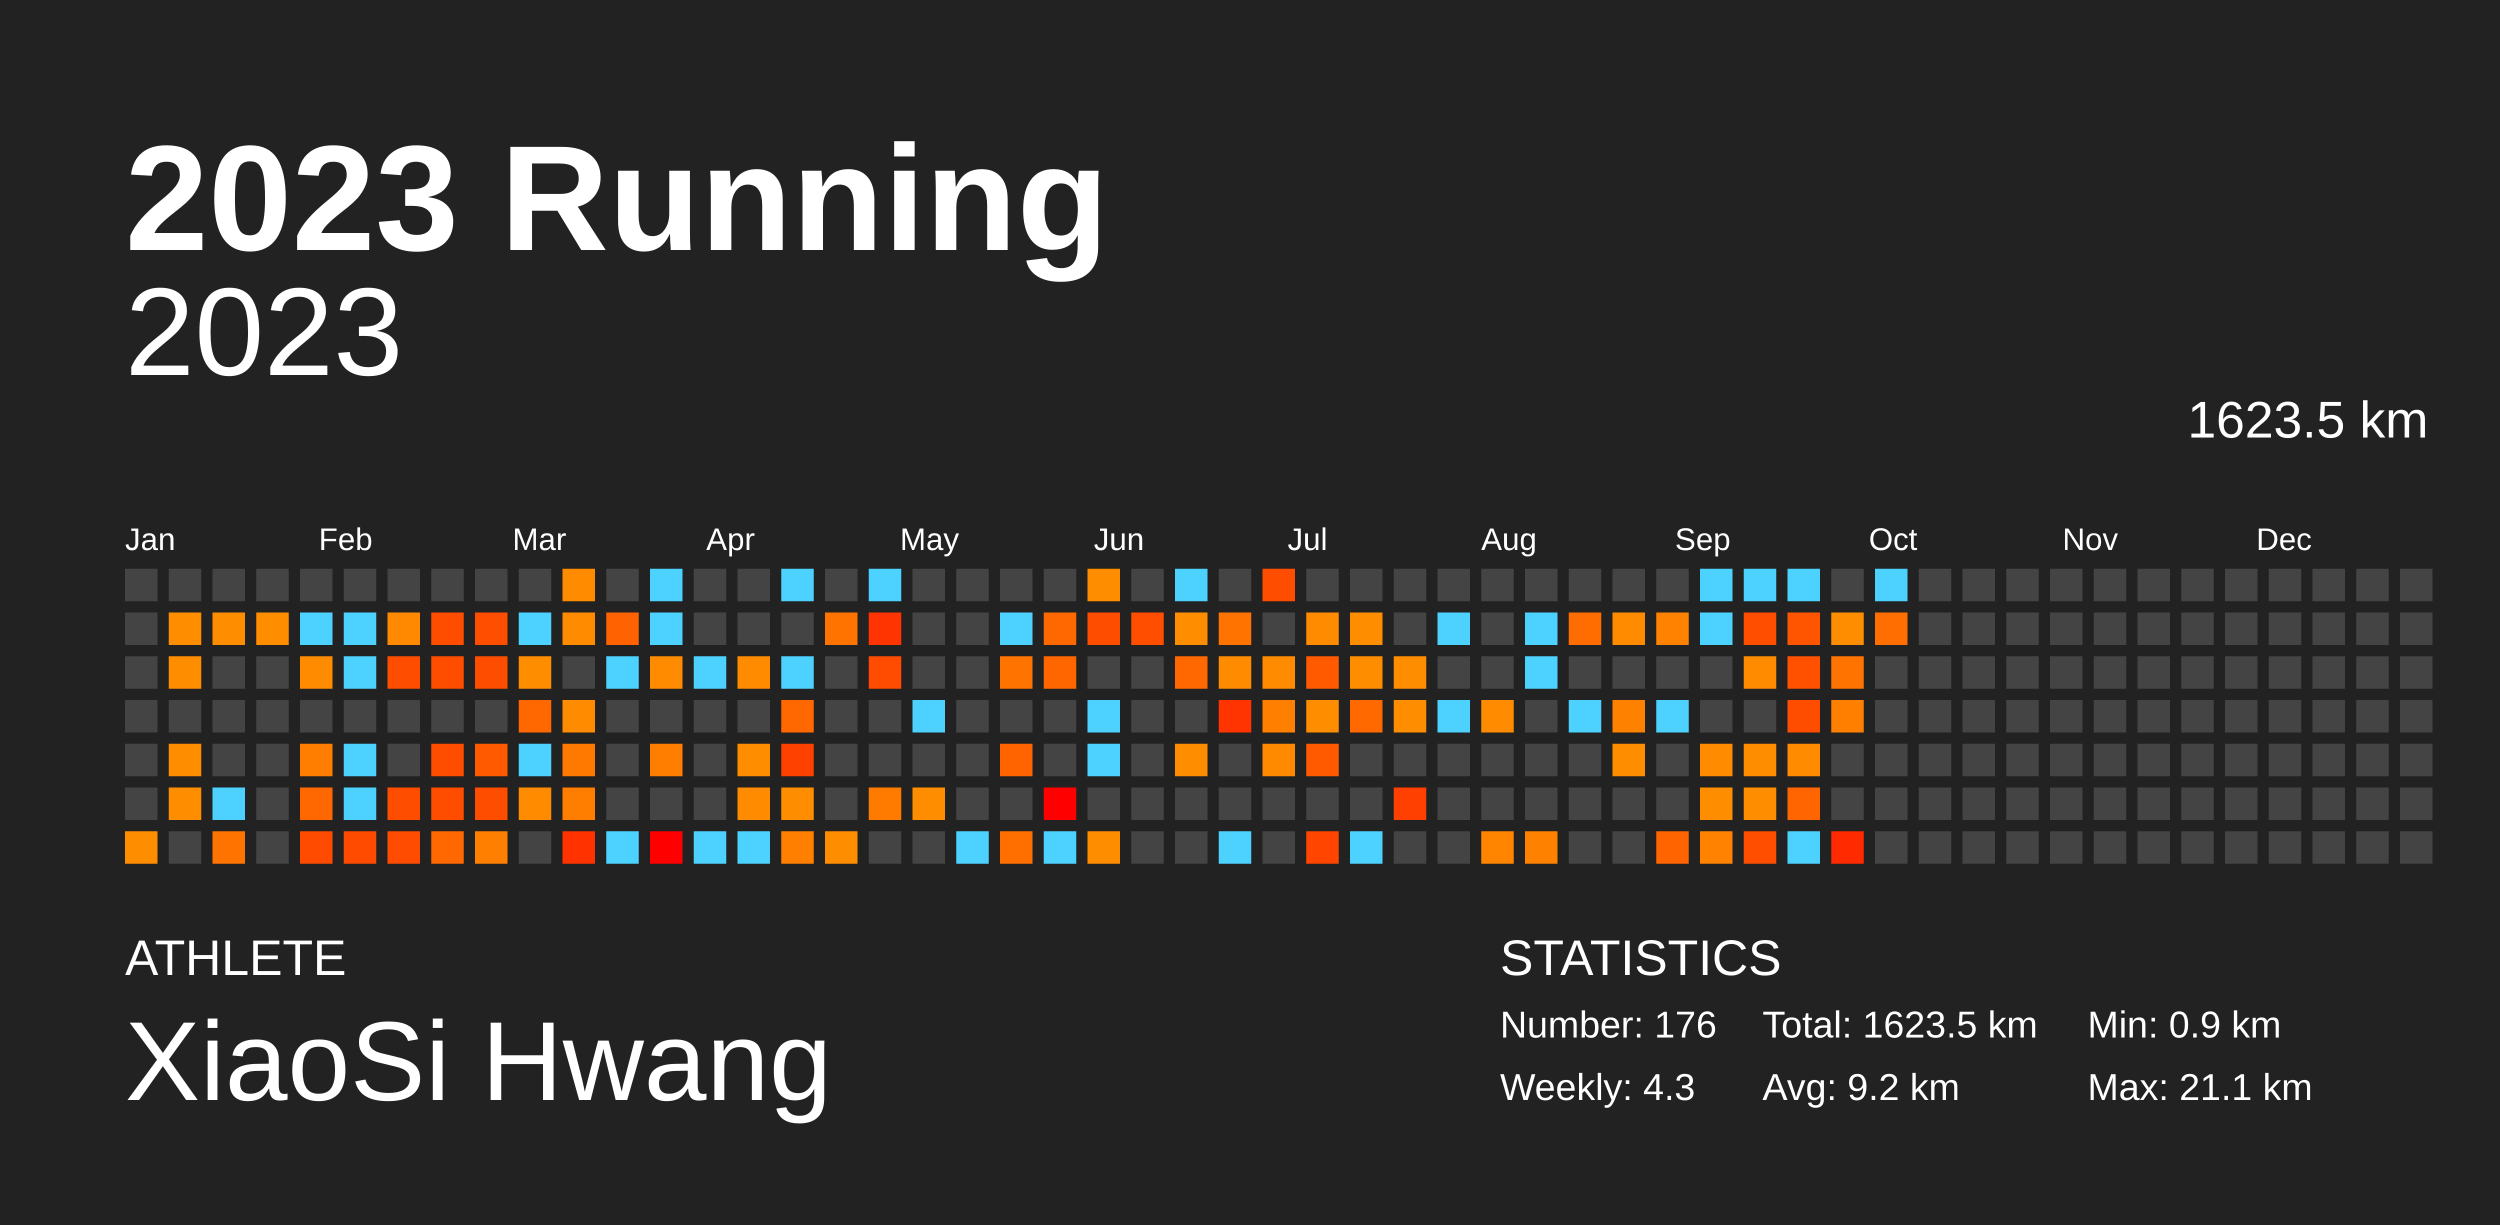
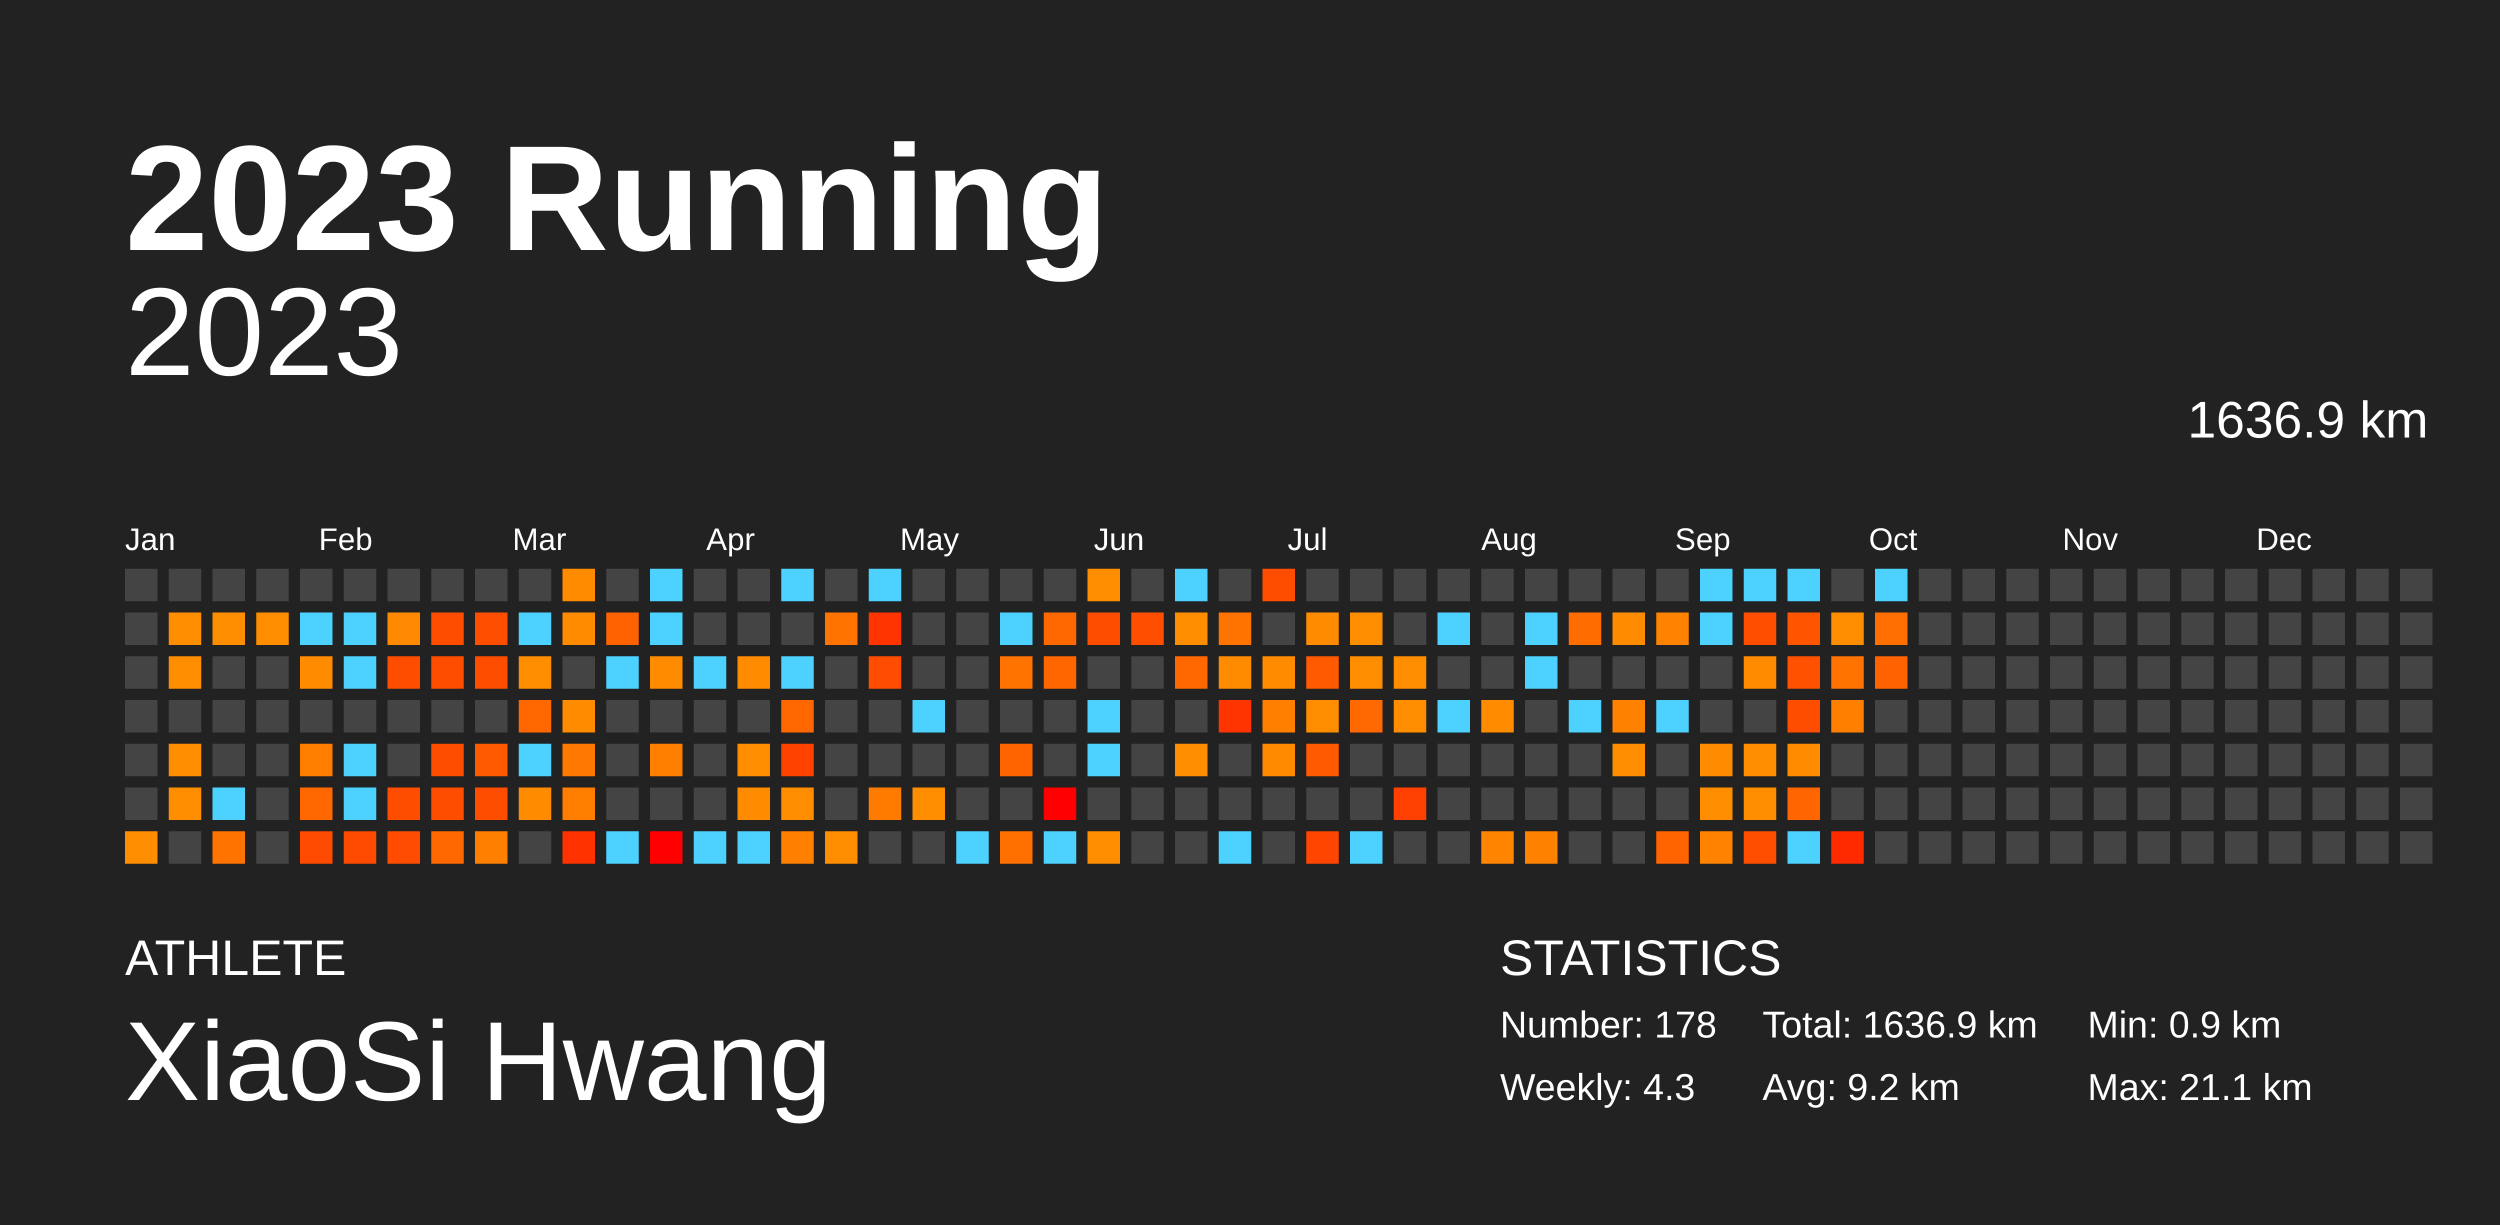
<svg xmlns="http://www.w3.org/2000/svg" baseProfile="full" height="98mm" version="1.1" viewBox="0,0,200,98" width="200mm">
  <defs />
  <rect fill="#222222" height="98" width="200" x="0" y="0" />
  <text fill="#FFFFFF" style="font-size:12px; font-family:Arial; font-weight:bold;" x="10" y="20">2023 Running</text>
  <text fill="#FFFFFF" style="font-size:4px; font-family:Arial" x="10" y="78">ATHLETE</text>
  <text fill="#FFFFFF" style="font-size:9px; font-family:Arial" x="10" y="88">XiaoSi Hwang</text>
  <text fill="#FFFFFF" style="font-size:4px; font-family:Arial" x="120" y="78">STATISTICS</text>
-   <text fill="#FFFFFF" style="font-size:3px; font-family:Arial" x="120" y="83">Number: 176</text>
+   <text fill="#FFFFFF" style="font-size:3px; font-family:Arial" x="120" y="83">Number: 178</text>
  <text fill="#FFFFFF" style="font-size:3px; font-family:Arial" x="120" y="88">Weekly: 4.3</text>
-   <text fill="#FFFFFF" style="font-size:3px; font-family:Arial" x="141" y="83">Total: 1623.5 km</text>
+   <text fill="#FFFFFF" style="font-size:3px; font-family:Arial" x="141" y="83">Total: 1636.9 km</text>
  <text fill="#FFFFFF" style="font-size:3px; font-family:Arial" x="141" y="88">Avg: 9.2 km</text>
  <text fill="#FFFFFF" style="font-size:3px; font-family:Arial" x="167" y="83">Min: 0.9 km</text>
  <text fill="#FFFFFF" style="font-size:3px; font-family:Arial" x="167" y="88">Max: 21.1 km</text>
  <text alignment-baseline="hanging" fill="#FFFFFF" style="font-size:10.0px; font-family:Arial;" x="10" y="30">2023</text>
-   <text alignment-baseline="hanging" fill="#FFFFFF" style="font-size:4.125px; font-family:Arial;" x="175" y="35">1623.5 km</text>
+   <text alignment-baseline="hanging" fill="#FFFFFF" style="font-size:4.125px; font-family:Arial;" x="175" y="35">1636.9 km</text>
  <text fill="#FFFFFF" style="font-size:2.5px; font-family:Arial" x="10.0" y="44">Jan</text>
  <text fill="#FFFFFF" style="font-size:2.5px; font-family:Arial" x="25.5" y="44">Feb</text>
  <text fill="#FFFFFF" style="font-size:2.5px; font-family:Arial" x="41.0" y="44">Mar</text>
  <text fill="#FFFFFF" style="font-size:2.5px; font-family:Arial" x="56.5" y="44">Apr</text>
  <text fill="#FFFFFF" style="font-size:2.5px; font-family:Arial" x="72.0" y="44">May</text>
  <text fill="#FFFFFF" style="font-size:2.5px; font-family:Arial" x="87.5" y="44">Jun</text>
  <text fill="#FFFFFF" style="font-size:2.5px; font-family:Arial" x="103.0" y="44">Jul</text>
  <text fill="#FFFFFF" style="font-size:2.5px; font-family:Arial" x="118.5" y="44">Aug</text>
  <text fill="#FFFFFF" style="font-size:2.5px; font-family:Arial" x="134.0" y="44">Sep</text>
  <text fill="#FFFFFF" style="font-size:2.5px; font-family:Arial" x="149.5" y="44">Oct</text>
  <text fill="#FFFFFF" style="font-size:2.5px; font-family:Arial" x="165.0" y="44">Nov</text>
  <text fill="#FFFFFF" style="font-size:2.5px; font-family:Arial" x="180.5" y="44">Dec</text>
  <rect fill="#444444" height="2.6" width="2.6" x="10.0" y="45.5" />
  <rect fill="#444444" height="2.6" width="2.6" x="10.0" y="49.0" />
  <rect fill="#444444" height="2.6" width="2.6" x="10.0" y="52.5" />
  <rect fill="#444444" height="2.6" width="2.6" x="10.0" y="56.0" />
  <rect fill="#444444" height="2.6" width="2.6" x="10.0" y="59.5" />
  <rect fill="#444444" height="2.6" width="2.6" x="10.0" y="63.0" />
  <rect fill="#ff8d00" height="2.6" width="2.6" x="10.0" y="66.5" />
  <rect fill="#444444" height="2.6" width="2.6" x="13.5" y="45.5" />
  <rect fill="#ff8d00" height="2.6" width="2.6" x="13.5" y="49.0" />
  <rect fill="#ff8d00" height="2.6" width="2.6" x="13.5" y="52.5" />
  <rect fill="#444444" height="2.6" width="2.6" x="13.5" y="56.0" />
  <rect fill="#ff8d00" height="2.6" width="2.6" x="13.5" y="59.5" />
  <rect fill="#ff8d00" height="2.6" width="2.6" x="13.5" y="63.0" />
  <rect fill="#444444" height="2.6" width="2.6" x="13.5" y="66.5" />
  <rect fill="#444444" height="2.6" width="2.6" x="17.0" y="45.5" />
  <rect fill="#ff8d00" height="2.6" width="2.6" x="17.0" y="49.0" />
  <rect fill="#444444" height="2.6" width="2.6" x="17.0" y="52.5" />
  <rect fill="#444444" height="2.6" width="2.6" x="17.0" y="56.0" />
  <rect fill="#444444" height="2.6" width="2.6" x="17.0" y="59.5" />
  <rect fill="#4dd2ff" height="2.6" width="2.6" x="17.0" y="63.0" />
  <rect fill="#ff7300" height="2.6" width="2.6" x="17.0" y="66.5" />
  <rect fill="#444444" height="2.6" width="2.6" x="20.5" y="45.5" />
  <rect fill="#ff8d00" height="2.6" width="2.6" x="20.5" y="49.0" />
  <rect fill="#444444" height="2.6" width="2.6" x="20.5" y="52.5" />
  <rect fill="#444444" height="2.6" width="2.6" x="20.5" y="56.0" />
  <rect fill="#444444" height="2.6" width="2.6" x="20.5" y="59.5" />
  <rect fill="#444444" height="2.6" width="2.6" x="20.5" y="63.0" />
  <rect fill="#444444" height="2.6" width="2.6" x="20.5" y="66.5" />
  <rect fill="#444444" height="2.6" width="2.6" x="24.0" y="45.5" />
  <rect fill="#4dd2ff" height="2.6" width="2.6" x="24.0" y="49.0" />
  <rect fill="#ff8c00" height="2.6" width="2.6" x="24.0" y="52.5" />
  <rect fill="#444444" height="2.6" width="2.6" x="24.0" y="56.0" />
  <rect fill="#ff7e00" height="2.6" width="2.6" x="24.0" y="59.5" />
  <rect fill="#ff6700" height="2.6" width="2.6" x="24.0" y="63.0" />
  <rect fill="#ff4b00" height="2.6" width="2.6" x="24.0" y="66.5" />
  <rect fill="#444444" height="2.6" width="2.6" x="27.5" y="45.5" />
  <rect fill="#4dd2ff" height="2.6" width="2.6" x="27.5" y="49.0" />
  <rect fill="#4dd2ff" height="2.6" width="2.6" x="27.5" y="52.5" />
  <rect fill="#444444" height="2.6" width="2.6" x="27.5" y="56.0" />
  <rect fill="#4dd2ff" height="2.6" width="2.6" x="27.5" y="59.5" />
  <rect fill="#4dd2ff" height="2.6" width="2.6" x="27.5" y="63.0" />
  <rect fill="#ff4b00" height="2.6" width="2.6" x="27.5" y="66.5" />
  <rect fill="#444444" height="2.6" width="2.6" x="31.0" y="45.5" />
  <rect fill="#ff8900" height="2.6" width="2.6" x="31.0" y="49.0" />
  <rect fill="#ff4d00" height="2.6" width="2.6" x="31.0" y="52.5" />
  <rect fill="#444444" height="2.6" width="2.6" x="31.0" y="56.0" />
  <rect fill="#444444" height="2.6" width="2.6" x="31.0" y="59.5" />
  <rect fill="#ff4d00" height="2.6" width="2.6" x="31.0" y="63.0" />
  <rect fill="#ff4c00" height="2.6" width="2.6" x="31.0" y="66.5" />
  <rect fill="#444444" height="2.6" width="2.6" x="34.5" y="45.5" />
  <rect fill="#ff4d00" height="2.6" width="2.6" x="34.5" y="49.0" />
  <rect fill="#ff4d00" height="2.6" width="2.6" x="34.5" y="52.5" />
  <rect fill="#444444" height="2.6" width="2.6" x="34.5" y="56.0" />
  <rect fill="#ff4d00" height="2.6" width="2.6" x="34.5" y="59.5" />
  <rect fill="#ff4d00" height="2.6" width="2.6" x="34.5" y="63.0" />
  <rect fill="#ff6700" height="2.6" width="2.6" x="34.5" y="66.5" />
  <rect fill="#444444" height="2.6" width="2.6" x="38.0" y="45.5" />
  <rect fill="#ff4e00" height="2.6" width="2.6" x="38.0" y="49.0" />
  <rect fill="#ff4d00" height="2.6" width="2.6" x="38.0" y="52.5" />
  <rect fill="#444444" height="2.6" width="2.6" x="38.0" y="56.0" />
  <rect fill="#ff5a00" height="2.6" width="2.6" x="38.0" y="59.5" />
  <rect fill="#ff4d00" height="2.6" width="2.6" x="38.0" y="63.0" />
  <rect fill="#ff8000" height="2.6" width="2.6" x="38.0" y="66.5" />
  <rect fill="#444444" height="2.6" width="2.6" x="41.5" y="45.5" />
  <rect fill="#4dd2ff" height="2.6" width="2.6" x="41.5" y="49.0" />
  <rect fill="#ff8d00" height="2.6" width="2.6" x="41.5" y="52.5" />
  <rect fill="#ff6700" height="2.6" width="2.6" x="41.5" y="56.0" />
  <rect fill="#4dd2ff" height="2.6" width="2.6" x="41.5" y="59.5" />
  <rect fill="#ff8c00" height="2.6" width="2.6" x="41.5" y="63.0" />
  <rect fill="#444444" height="2.6" width="2.6" x="41.5" y="66.5" />
  <rect fill="#ff8c00" height="2.6" width="2.6" x="45.0" y="45.5" />
  <rect fill="#ff8c00" height="2.6" width="2.6" x="45.0" y="49.0" />
  <rect fill="#444444" height="2.6" width="2.6" x="45.0" y="52.5" />
  <rect fill="#ff8c00" height="2.6" width="2.6" x="45.0" y="56.0" />
  <rect fill="#ff7900" height="2.6" width="2.6" x="45.0" y="59.5" />
  <rect fill="#ff7e00" height="2.6" width="2.6" x="45.0" y="63.0" />
  <rect fill="#ff3200" height="2.6" width="2.6" x="45.0" y="66.5" />
  <rect fill="#444444" height="2.6" width="2.6" x="48.5" y="45.5" />
  <rect fill="#ff6200" height="2.6" width="2.6" x="48.5" y="49.0" />
  <rect fill="#4dd2ff" height="2.6" width="2.6" x="48.5" y="52.5" />
  <rect fill="#444444" height="2.6" width="2.6" x="48.5" y="56.0" />
  <rect fill="#444444" height="2.6" width="2.6" x="48.5" y="59.5" />
  <rect fill="#444444" height="2.6" width="2.6" x="48.5" y="63.0" />
  <rect fill="#4dd2ff" height="2.6" width="2.6" x="48.5" y="66.5" />
  <rect fill="#4dd2ff" height="2.6" width="2.6" x="52.0" y="45.5" />
  <rect fill="#4dd2ff" height="2.6" width="2.6" x="52.0" y="49.0" />
  <rect fill="#ff8c00" height="2.6" width="2.6" x="52.0" y="52.5" />
  <rect fill="#444444" height="2.6" width="2.6" x="52.0" y="56.0" />
  <rect fill="#ff7e00" height="2.6" width="2.6" x="52.0" y="59.5" />
  <rect fill="#444444" height="2.6" width="2.6" x="52.0" y="63.0" />
  <rect fill="red" height="2.6" width="2.6" x="52.0" y="66.5" />
  <rect fill="#444444" height="2.6" width="2.6" x="55.5" y="45.5" />
  <rect fill="#444444" height="2.6" width="2.6" x="55.5" y="49.0" />
  <rect fill="#4dd2ff" height="2.6" width="2.6" x="55.5" y="52.5" />
  <rect fill="#444444" height="2.6" width="2.6" x="55.5" y="56.0" />
  <rect fill="#444444" height="2.6" width="2.6" x="55.5" y="59.5" />
  <rect fill="#444444" height="2.6" width="2.6" x="55.5" y="63.0" />
  <rect fill="#4dd2ff" height="2.6" width="2.6" x="55.5" y="66.5" />
  <rect fill="#444444" height="2.6" width="2.6" x="59.0" y="45.5" />
  <rect fill="#444444" height="2.6" width="2.6" x="59.0" y="49.0" />
  <rect fill="#ff8c00" height="2.6" width="2.6" x="59.0" y="52.5" />
  <rect fill="#444444" height="2.6" width="2.6" x="59.0" y="56.0" />
  <rect fill="#ff8d00" height="2.6" width="2.6" x="59.0" y="59.5" />
  <rect fill="#ff8c00" height="2.6" width="2.6" x="59.0" y="63.0" />
  <rect fill="#4dd2ff" height="2.6" width="2.6" x="59.0" y="66.5" />
  <rect fill="#4dd2ff" height="2.6" width="2.6" x="62.5" y="45.5" />
  <rect fill="#444444" height="2.6" width="2.6" x="62.5" y="49.0" />
  <rect fill="#4dd2ff" height="2.6" width="2.6" x="62.5" y="52.5" />
  <rect fill="#ff6700" height="2.6" width="2.6" x="62.5" y="56.0" />
  <rect fill="#ff4100" height="2.6" width="2.6" x="62.5" y="59.5" />
  <rect fill="#ff8d00" height="2.6" width="2.6" x="62.5" y="63.0" />
  <rect fill="#ff8000" height="2.6" width="2.6" x="62.5" y="66.5" />
  <rect fill="#444444" height="2.6" width="2.6" x="66.0" y="45.5" />
  <rect fill="#ff7400" height="2.6" width="2.6" x="66.0" y="49.0" />
  <rect fill="#444444" height="2.6" width="2.6" x="66.0" y="52.5" />
  <rect fill="#444444" height="2.6" width="2.6" x="66.0" y="56.0" />
  <rect fill="#444444" height="2.6" width="2.6" x="66.0" y="59.5" />
  <rect fill="#444444" height="2.6" width="2.6" x="66.0" y="63.0" />
  <rect fill="#ff8d00" height="2.6" width="2.6" x="66.0" y="66.5" />
  <rect fill="#4dd2ff" height="2.6" width="2.6" x="69.5" y="45.5" />
  <rect fill="#ff3400" height="2.6" width="2.6" x="69.5" y="49.0" />
  <rect fill="#ff4c00" height="2.6" width="2.6" x="69.5" y="52.5" />
  <rect fill="#444444" height="2.6" width="2.6" x="69.5" y="56.0" />
  <rect fill="#444444" height="2.6" width="2.6" x="69.5" y="59.5" />
  <rect fill="#ff7b00" height="2.6" width="2.6" x="69.5" y="63.0" />
  <rect fill="#444444" height="2.6" width="2.6" x="69.5" y="66.5" />
  <rect fill="#444444" height="2.6" width="2.6" x="73.0" y="45.5" />
  <rect fill="#444444" height="2.6" width="2.6" x="73.0" y="49.0" />
  <rect fill="#444444" height="2.6" width="2.6" x="73.0" y="52.5" />
  <rect fill="#4dd2ff" height="2.6" width="2.6" x="73.0" y="56.0" />
  <rect fill="#444444" height="2.6" width="2.6" x="73.0" y="59.5" />
  <rect fill="#ff8d00" height="2.6" width="2.6" x="73.0" y="63.0" />
  <rect fill="#444444" height="2.6" width="2.6" x="73.0" y="66.5" />
  <rect fill="#444444" height="2.6" width="2.6" x="76.5" y="45.5" />
  <rect fill="#444444" height="2.6" width="2.6" x="76.5" y="49.0" />
  <rect fill="#444444" height="2.6" width="2.6" x="76.5" y="52.5" />
  <rect fill="#444444" height="2.6" width="2.6" x="76.5" y="56.0" />
  <rect fill="#444444" height="2.6" width="2.6" x="76.5" y="59.5" />
  <rect fill="#444444" height="2.6" width="2.6" x="76.5" y="63.0" />
  <rect fill="#4dd2ff" height="2.6" width="2.6" x="76.5" y="66.5" />
  <rect fill="#444444" height="2.6" width="2.6" x="80.0" y="45.5" />
  <rect fill="#4dd2ff" height="2.6" width="2.6" x="80.0" y="49.0" />
  <rect fill="#ff7400" height="2.6" width="2.6" x="80.0" y="52.5" />
  <rect fill="#444444" height="2.6" width="2.6" x="80.0" y="56.0" />
  <rect fill="#ff6400" height="2.6" width="2.6" x="80.0" y="59.5" />
  <rect fill="#444444" height="2.6" width="2.6" x="80.0" y="63.0" />
  <rect fill="#ff6f00" height="2.6" width="2.6" x="80.0" y="66.5" />
  <rect fill="#444444" height="2.6" width="2.6" x="83.5" y="45.5" />
  <rect fill="#ff6700" height="2.6" width="2.6" x="83.5" y="49.0" />
  <rect fill="#ff6600" height="2.6" width="2.6" x="83.5" y="52.5" />
  <rect fill="#444444" height="2.6" width="2.6" x="83.5" y="56.0" />
  <rect fill="#444444" height="2.6" width="2.6" x="83.5" y="59.5" />
  <rect fill="red" height="2.6" width="2.6" x="83.5" y="63.0" />
  <rect fill="#4dd2ff" height="2.6" width="2.6" x="83.5" y="66.5" />
  <rect fill="#ff8d00" height="2.6" width="2.6" x="87.0" y="45.5" />
  <rect fill="#ff4d00" height="2.6" width="2.6" x="87.0" y="49.0" />
  <rect fill="#444444" height="2.6" width="2.6" x="87.0" y="52.5" />
  <rect fill="#4dd2ff" height="2.6" width="2.6" x="87.0" y="56.0" />
  <rect fill="#4dd2ff" height="2.6" width="2.6" x="87.0" y="59.5" />
  <rect fill="#444444" height="2.6" width="2.6" x="87.0" y="63.0" />
  <rect fill="#ff8d00" height="2.6" width="2.6" x="87.0" y="66.5" />
  <rect fill="#444444" height="2.6" width="2.6" x="90.5" y="45.5" />
  <rect fill="#ff4e00" height="2.6" width="2.6" x="90.5" y="49.0" />
  <rect fill="#444444" height="2.6" width="2.6" x="90.5" y="52.5" />
  <rect fill="#444444" height="2.6" width="2.6" x="90.5" y="56.0" />
  <rect fill="#444444" height="2.6" width="2.6" x="90.5" y="59.5" />
  <rect fill="#444444" height="2.6" width="2.6" x="90.5" y="63.0" />
  <rect fill="#444444" height="2.6" width="2.6" x="90.5" y="66.5" />
  <rect fill="#4dd2ff" height="2.6" width="2.6" x="94.0" y="45.5" />
  <rect fill="#ff8d00" height="2.6" width="2.6" x="94.0" y="49.0" />
  <rect fill="#ff6700" height="2.6" width="2.6" x="94.0" y="52.5" />
  <rect fill="#444444" height="2.6" width="2.6" x="94.0" y="56.0" />
  <rect fill="#ff8d00" height="2.6" width="2.6" x="94.0" y="59.5" />
  <rect fill="#444444" height="2.6" width="2.6" x="94.0" y="63.0" />
  <rect fill="#444444" height="2.6" width="2.6" x="94.0" y="66.5" />
  <rect fill="#444444" height="2.6" width="2.6" x="97.5" y="45.5" />
  <rect fill="#ff7400" height="2.6" width="2.6" x="97.5" y="49.0" />
  <rect fill="#ff8c00" height="2.6" width="2.6" x="97.5" y="52.5" />
  <rect fill="#ff3400" height="2.6" width="2.6" x="97.5" y="56.0" />
  <rect fill="#444444" height="2.6" width="2.6" x="97.5" y="59.5" />
  <rect fill="#444444" height="2.6" width="2.6" x="97.5" y="63.0" />
  <rect fill="#4dd2ff" height="2.6" width="2.6" x="97.5" y="66.5" />
  <rect fill="#ff4d00" height="2.6" width="2.6" x="101.0" y="45.5" />
  <rect fill="#444444" height="2.6" width="2.6" x="101.0" y="49.0" />
  <rect fill="#ff8b00" height="2.6" width="2.6" x="101.0" y="52.5" />
  <rect fill="#ff7f00" height="2.6" width="2.6" x="101.0" y="56.0" />
  <rect fill="#ff8a00" height="2.6" width="2.6" x="101.0" y="59.5" />
  <rect fill="#444444" height="2.6" width="2.6" x="101.0" y="63.0" />
  <rect fill="#444444" height="2.6" width="2.6" x="101.0" y="66.5" />
  <rect fill="#444444" height="2.6" width="2.6" x="104.5" y="45.5" />
  <rect fill="#ff8c00" height="2.6" width="2.6" x="104.5" y="49.0" />
  <rect fill="#ff5a00" height="2.6" width="2.6" x="104.5" y="52.5" />
  <rect fill="#ff8d00" height="2.6" width="2.6" x="104.5" y="56.0" />
  <rect fill="#ff5a00" height="2.6" width="2.6" x="104.5" y="59.5" />
  <rect fill="#444444" height="2.6" width="2.6" x="104.5" y="63.0" />
  <rect fill="#ff4500" height="2.6" width="2.6" x="104.5" y="66.5" />
  <rect fill="#444444" height="2.6" width="2.6" x="108.0" y="45.5" />
  <rect fill="#ff8d00" height="2.6" width="2.6" x="108.0" y="49.0" />
  <rect fill="#ff8d00" height="2.6" width="2.6" x="108.0" y="52.5" />
  <rect fill="#ff6900" height="2.6" width="2.6" x="108.0" y="56.0" />
  <rect fill="#444444" height="2.6" width="2.6" x="108.0" y="59.5" />
  <rect fill="#444444" height="2.6" width="2.6" x="108.0" y="63.0" />
  <rect fill="#4dd2ff" height="2.6" width="2.6" x="108.0" y="66.5" />
  <rect fill="#444444" height="2.6" width="2.6" x="111.5" y="45.5" />
  <rect fill="#444444" height="2.6" width="2.6" x="111.5" y="49.0" />
  <rect fill="#ff8d00" height="2.6" width="2.6" x="111.5" y="52.5" />
  <rect fill="#ff8d00" height="2.6" width="2.6" x="111.5" y="56.0" />
  <rect fill="#444444" height="2.6" width="2.6" x="111.5" y="59.5" />
  <rect fill="#ff4000" height="2.6" width="2.6" x="111.5" y="63.0" />
  <rect fill="#444444" height="2.6" width="2.6" x="111.5" y="66.5" />
  <rect fill="#444444" height="2.6" width="2.6" x="115.0" y="45.5" />
  <rect fill="#4dd2ff" height="2.6" width="2.6" x="115.0" y="49.0" />
  <rect fill="#444444" height="2.6" width="2.6" x="115.0" y="52.5" />
  <rect fill="#4dd2ff" height="2.6" width="2.6" x="115.0" y="56.0" />
  <rect fill="#444444" height="2.6" width="2.6" x="115.0" y="59.5" />
  <rect fill="#444444" height="2.6" width="2.6" x="115.0" y="63.0" />
  <rect fill="#444444" height="2.6" width="2.6" x="115.0" y="66.5" />
  <rect fill="#444444" height="2.6" width="2.6" x="118.5" y="45.5" />
  <rect fill="#444444" height="2.6" width="2.6" x="118.5" y="49.0" />
  <rect fill="#444444" height="2.6" width="2.6" x="118.5" y="52.5" />
  <rect fill="#ff8c00" height="2.6" width="2.6" x="118.5" y="56.0" />
  <rect fill="#444444" height="2.6" width="2.6" x="118.5" y="59.5" />
  <rect fill="#444444" height="2.6" width="2.6" x="118.5" y="63.0" />
  <rect fill="#ff8400" height="2.6" width="2.6" x="118.5" y="66.5" />
  <rect fill="#444444" height="2.6" width="2.6" x="122.0" y="45.5" />
  <rect fill="#4dd2ff" height="2.6" width="2.6" x="122.0" y="49.0" />
  <rect fill="#4dd2ff" height="2.6" width="2.6" x="122.0" y="52.5" />
  <rect fill="#444444" height="2.6" width="2.6" x="122.0" y="56.0" />
  <rect fill="#444444" height="2.6" width="2.6" x="122.0" y="59.5" />
  <rect fill="#444444" height="2.6" width="2.6" x="122.0" y="63.0" />
  <rect fill="#ff8100" height="2.6" width="2.6" x="122.0" y="66.5" />
  <rect fill="#444444" height="2.6" width="2.6" x="125.5" y="45.5" />
  <rect fill="#ff6c00" height="2.6" width="2.6" x="125.5" y="49.0" />
  <rect fill="#444444" height="2.6" width="2.6" x="125.5" y="52.5" />
  <rect fill="#4dd2ff" height="2.6" width="2.6" x="125.5" y="56.0" />
  <rect fill="#444444" height="2.6" width="2.6" x="125.5" y="59.5" />
  <rect fill="#444444" height="2.6" width="2.6" x="125.5" y="63.0" />
  <rect fill="#444444" height="2.6" width="2.6" x="125.5" y="66.5" />
  <rect fill="#444444" height="2.6" width="2.6" x="129.0" y="45.5" />
  <rect fill="#ff8c00" height="2.6" width="2.6" x="129.0" y="49.0" />
  <rect fill="#444444" height="2.6" width="2.6" x="129.0" y="52.5" />
  <rect fill="#ff8100" height="2.6" width="2.6" x="129.0" y="56.0" />
  <rect fill="#ff8d00" height="2.6" width="2.6" x="129.0" y="59.5" />
  <rect fill="#444444" height="2.6" width="2.6" x="129.0" y="63.0" />
  <rect fill="#444444" height="2.6" width="2.6" x="129.0" y="66.5" />
  <rect fill="#444444" height="2.6" width="2.6" x="132.5" y="45.5" />
  <rect fill="#ff8200" height="2.6" width="2.6" x="132.5" y="49.0" />
  <rect fill="#444444" height="2.6" width="2.6" x="132.5" y="52.5" />
  <rect fill="#4dd2ff" height="2.6" width="2.6" x="132.5" y="56.0" />
  <rect fill="#444444" height="2.6" width="2.6" x="132.5" y="59.5" />
  <rect fill="#444444" height="2.6" width="2.6" x="132.5" y="63.0" />
  <rect fill="#ff6400" height="2.6" width="2.6" x="132.5" y="66.5" />
  <rect fill="#4dd2ff" height="2.6" width="2.6" x="136.0" y="45.5" />
  <rect fill="#4dd2ff" height="2.6" width="2.6" x="136.0" y="49.0" />
  <rect fill="#444444" height="2.6" width="2.6" x="136.0" y="52.5" />
  <rect fill="#444444" height="2.6" width="2.6" x="136.0" y="56.0" />
  <rect fill="#ff8c00" height="2.6" width="2.6" x="136.0" y="59.5" />
  <rect fill="#ff8d00" height="2.6" width="2.6" x="136.0" y="63.0" />
  <rect fill="#ff8200" height="2.6" width="2.6" x="136.0" y="66.5" />
  <rect fill="#4dd2ff" height="2.6" width="2.6" x="139.5" y="45.5" />
  <rect fill="#ff4e00" height="2.6" width="2.6" x="139.5" y="49.0" />
  <rect fill="#ff8c00" height="2.6" width="2.6" x="139.5" y="52.5" />
  <rect fill="#444444" height="2.6" width="2.6" x="139.5" y="56.0" />
  <rect fill="#ff8d00" height="2.6" width="2.6" x="139.5" y="59.5" />
  <rect fill="#ff8d00" height="2.6" width="2.6" x="139.5" y="63.0" />
  <rect fill="#ff4e00" height="2.6" width="2.6" x="139.5" y="66.5" />
  <rect fill="#4dd2ff" height="2.6" width="2.6" x="143.0" y="45.5" />
  <rect fill="#ff5500" height="2.6" width="2.6" x="143.0" y="49.0" />
  <rect fill="#ff5100" height="2.6" width="2.6" x="143.0" y="52.5" />
  <rect fill="#ff4d00" height="2.6" width="2.6" x="143.0" y="56.0" />
  <rect fill="#ff8c00" height="2.6" width="2.6" x="143.0" y="59.5" />
  <rect fill="#ff6500" height="2.6" width="2.6" x="143.0" y="63.0" />
  <rect fill="#4dd2ff" height="2.6" width="2.6" x="143.0" y="66.5" />
  <rect fill="#444444" height="2.6" width="2.6" x="146.5" y="45.5" />
  <rect fill="#ff8d00" height="2.6" width="2.6" x="146.5" y="49.0" />
  <rect fill="#ff7400" height="2.6" width="2.6" x="146.5" y="52.5" />
  <rect fill="#ff8000" height="2.6" width="2.6" x="146.5" y="56.0" />
  <rect fill="#444444" height="2.6" width="2.6" x="146.5" y="59.5" />
  <rect fill="#444444" height="2.6" width="2.6" x="146.5" y="63.0" />
  <rect fill="#ff2a00" height="2.6" width="2.6" x="146.5" y="66.5" />
  <rect fill="#4dd2ff" height="2.6" width="2.6" x="150.0" y="45.5" />
  <rect fill="#ff6e00" height="2.6" width="2.6" x="150.0" y="49.0" />
-   <rect fill="#444444" height="2.6" width="2.6" x="150.0" y="52.5" />
+   <rect fill="#ff6200" height="2.6" width="2.6" x="150.0" y="52.5" />
  <rect fill="#444444" height="2.6" width="2.6" x="150.0" y="56.0" />
  <rect fill="#444444" height="2.6" width="2.6" x="150.0" y="59.5" />
  <rect fill="#444444" height="2.6" width="2.6" x="150.0" y="63.0" />
  <rect fill="#444444" height="2.6" width="2.6" x="150.0" y="66.5" />
  <rect fill="#444444" height="2.6" width="2.6" x="153.5" y="45.5" />
  <rect fill="#444444" height="2.6" width="2.6" x="153.5" y="49.0" />
  <rect fill="#444444" height="2.6" width="2.6" x="153.5" y="52.5" />
  <rect fill="#444444" height="2.6" width="2.6" x="153.5" y="56.0" />
  <rect fill="#444444" height="2.6" width="2.6" x="153.5" y="59.5" />
  <rect fill="#444444" height="2.6" width="2.6" x="153.5" y="63.0" />
  <rect fill="#444444" height="2.6" width="2.6" x="153.5" y="66.5" />
  <rect fill="#444444" height="2.6" width="2.6" x="157.0" y="45.5" />
  <rect fill="#444444" height="2.6" width="2.6" x="157.0" y="49.0" />
  <rect fill="#444444" height="2.6" width="2.6" x="157.0" y="52.5" />
  <rect fill="#444444" height="2.6" width="2.6" x="157.0" y="56.0" />
  <rect fill="#444444" height="2.6" width="2.6" x="157.0" y="59.5" />
  <rect fill="#444444" height="2.6" width="2.6" x="157.0" y="63.0" />
  <rect fill="#444444" height="2.6" width="2.6" x="157.0" y="66.5" />
  <rect fill="#444444" height="2.6" width="2.6" x="160.5" y="45.5" />
  <rect fill="#444444" height="2.6" width="2.6" x="160.5" y="49.0" />
  <rect fill="#444444" height="2.6" width="2.6" x="160.5" y="52.5" />
  <rect fill="#444444" height="2.6" width="2.6" x="160.5" y="56.0" />
  <rect fill="#444444" height="2.6" width="2.6" x="160.5" y="59.5" />
  <rect fill="#444444" height="2.6" width="2.6" x="160.5" y="63.0" />
  <rect fill="#444444" height="2.6" width="2.6" x="160.5" y="66.5" />
  <rect fill="#444444" height="2.6" width="2.6" x="164.0" y="45.5" />
  <rect fill="#444444" height="2.6" width="2.6" x="164.0" y="49.0" />
  <rect fill="#444444" height="2.6" width="2.6" x="164.0" y="52.5" />
  <rect fill="#444444" height="2.6" width="2.6" x="164.0" y="56.0" />
  <rect fill="#444444" height="2.6" width="2.6" x="164.0" y="59.5" />
  <rect fill="#444444" height="2.6" width="2.6" x="164.0" y="63.0" />
  <rect fill="#444444" height="2.6" width="2.6" x="164.0" y="66.5" />
  <rect fill="#444444" height="2.6" width="2.6" x="167.5" y="45.5" />
  <rect fill="#444444" height="2.6" width="2.6" x="167.5" y="49.0" />
  <rect fill="#444444" height="2.6" width="2.6" x="167.5" y="52.5" />
  <rect fill="#444444" height="2.6" width="2.6" x="167.5" y="56.0" />
  <rect fill="#444444" height="2.6" width="2.6" x="167.5" y="59.5" />
  <rect fill="#444444" height="2.6" width="2.6" x="167.5" y="63.0" />
  <rect fill="#444444" height="2.6" width="2.6" x="167.5" y="66.5" />
  <rect fill="#444444" height="2.6" width="2.6" x="171.0" y="45.5" />
  <rect fill="#444444" height="2.6" width="2.6" x="171.0" y="49.0" />
  <rect fill="#444444" height="2.6" width="2.6" x="171.0" y="52.5" />
  <rect fill="#444444" height="2.6" width="2.6" x="171.0" y="56.0" />
  <rect fill="#444444" height="2.6" width="2.6" x="171.0" y="59.5" />
  <rect fill="#444444" height="2.6" width="2.6" x="171.0" y="63.0" />
  <rect fill="#444444" height="2.6" width="2.6" x="171.0" y="66.5" />
  <rect fill="#444444" height="2.6" width="2.6" x="174.5" y="45.5" />
  <rect fill="#444444" height="2.6" width="2.6" x="174.5" y="49.0" />
  <rect fill="#444444" height="2.6" width="2.6" x="174.5" y="52.5" />
  <rect fill="#444444" height="2.6" width="2.6" x="174.5" y="56.0" />
  <rect fill="#444444" height="2.6" width="2.6" x="174.5" y="59.5" />
  <rect fill="#444444" height="2.6" width="2.6" x="174.5" y="63.0" />
  <rect fill="#444444" height="2.6" width="2.6" x="174.5" y="66.5" />
  <rect fill="#444444" height="2.6" width="2.6" x="178.0" y="45.5" />
  <rect fill="#444444" height="2.6" width="2.6" x="178.0" y="49.0" />
  <rect fill="#444444" height="2.6" width="2.6" x="178.0" y="52.5" />
  <rect fill="#444444" height="2.6" width="2.6" x="178.0" y="56.0" />
  <rect fill="#444444" height="2.6" width="2.6" x="178.0" y="59.5" />
  <rect fill="#444444" height="2.6" width="2.6" x="178.0" y="63.0" />
  <rect fill="#444444" height="2.6" width="2.6" x="178.0" y="66.5" />
  <rect fill="#444444" height="2.6" width="2.6" x="181.5" y="45.5" />
  <rect fill="#444444" height="2.6" width="2.6" x="181.5" y="49.0" />
  <rect fill="#444444" height="2.6" width="2.6" x="181.5" y="52.5" />
  <rect fill="#444444" height="2.6" width="2.6" x="181.5" y="56.0" />
  <rect fill="#444444" height="2.6" width="2.6" x="181.5" y="59.5" />
  <rect fill="#444444" height="2.6" width="2.6" x="181.5" y="63.0" />
  <rect fill="#444444" height="2.6" width="2.6" x="181.5" y="66.5" />
  <rect fill="#444444" height="2.6" width="2.6" x="185.0" y="45.5" />
  <rect fill="#444444" height="2.6" width="2.6" x="185.0" y="49.0" />
  <rect fill="#444444" height="2.6" width="2.6" x="185.0" y="52.5" />
  <rect fill="#444444" height="2.6" width="2.6" x="185.0" y="56.0" />
  <rect fill="#444444" height="2.6" width="2.6" x="185.0" y="59.5" />
  <rect fill="#444444" height="2.6" width="2.6" x="185.0" y="63.0" />
  <rect fill="#444444" height="2.6" width="2.6" x="185.0" y="66.5" />
  <rect fill="#444444" height="2.6" width="2.6" x="188.5" y="45.5" />
  <rect fill="#444444" height="2.6" width="2.6" x="188.5" y="49.0" />
  <rect fill="#444444" height="2.6" width="2.6" x="188.5" y="52.5" />
  <rect fill="#444444" height="2.6" width="2.6" x="188.5" y="56.0" />
  <rect fill="#444444" height="2.6" width="2.6" x="188.5" y="59.5" />
  <rect fill="#444444" height="2.6" width="2.6" x="188.5" y="63.0" />
  <rect fill="#444444" height="2.6" width="2.6" x="188.5" y="66.5" />
  <rect fill="#444444" height="2.6" width="2.6" x="192.0" y="45.5" />
  <rect fill="#444444" height="2.6" width="2.6" x="192.0" y="49.0" />
  <rect fill="#444444" height="2.6" width="2.6" x="192.0" y="52.5" />
  <rect fill="#444444" height="2.6" width="2.6" x="192.0" y="56.0" />
  <rect fill="#444444" height="2.6" width="2.6" x="192.0" y="59.5" />
  <rect fill="#444444" height="2.6" width="2.6" x="192.0" y="63.0" />
  <rect fill="#444444" height="2.6" width="2.6" x="192.0" y="66.5" />
</svg>
